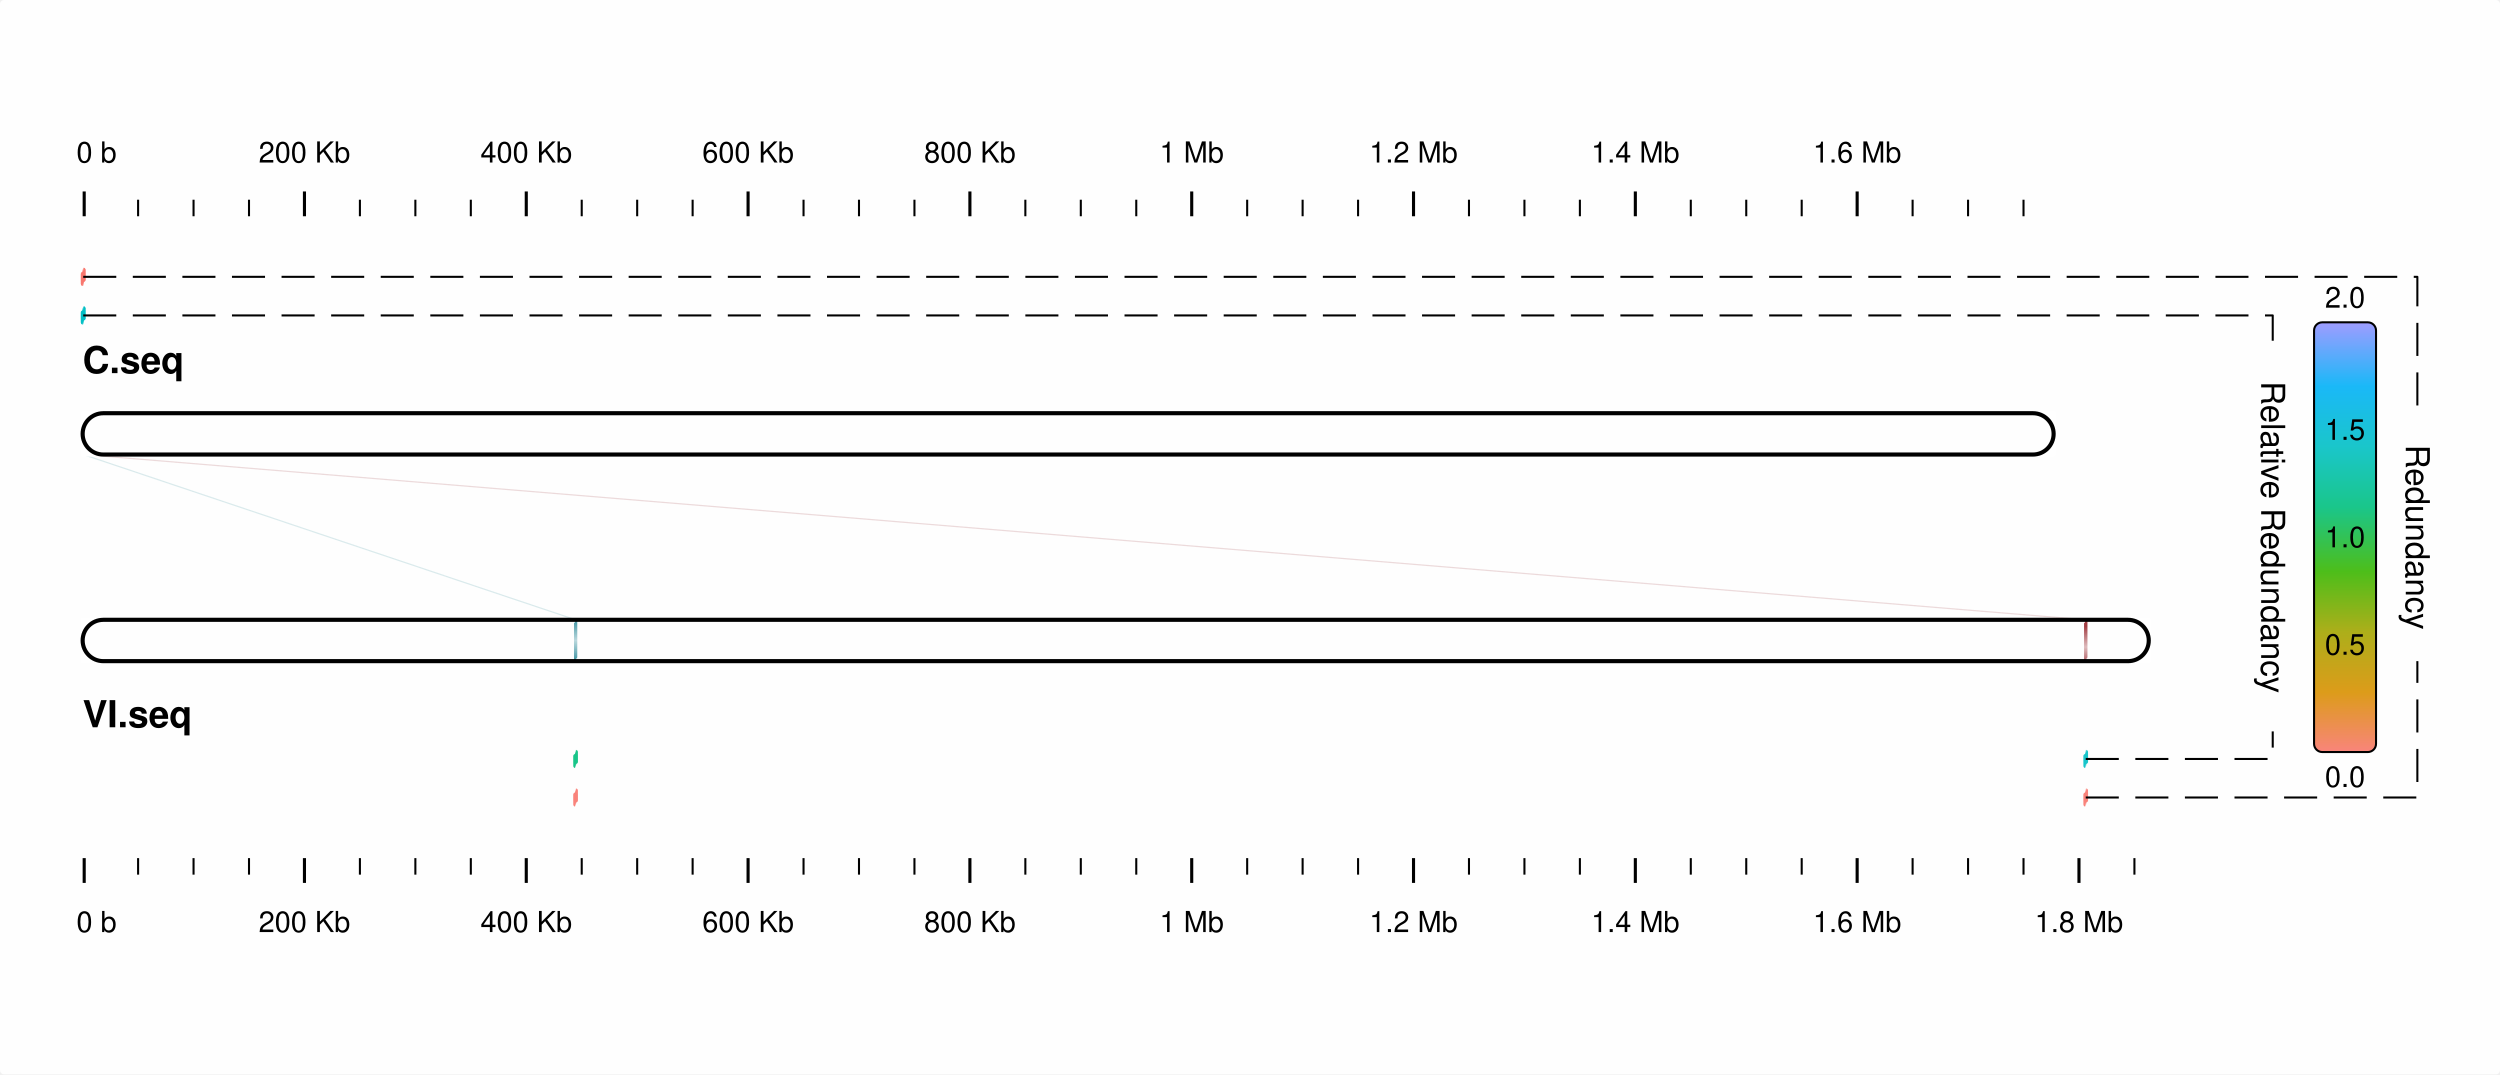
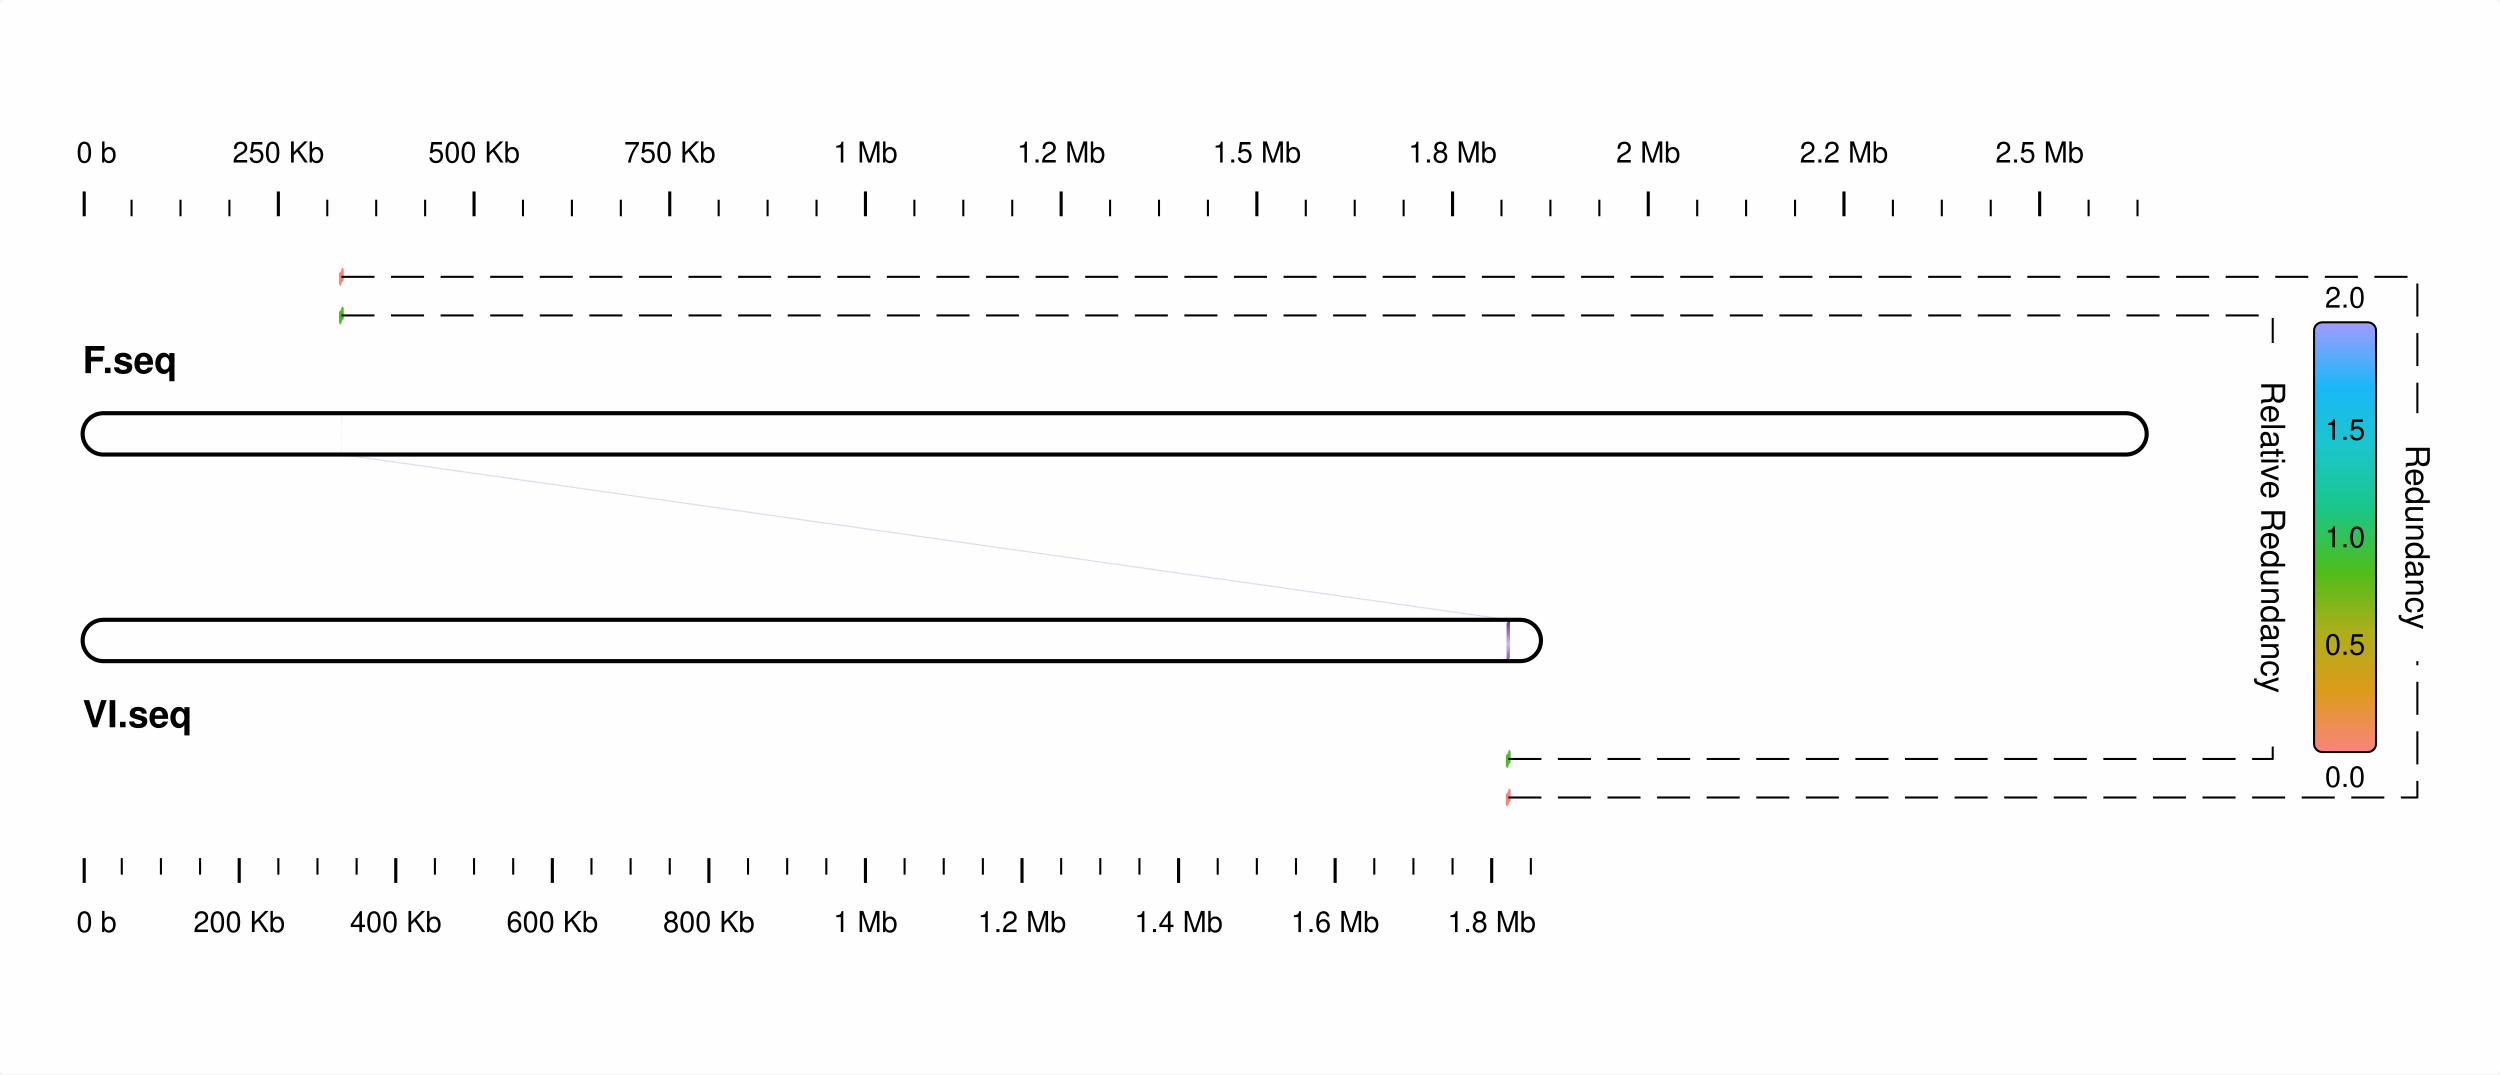
- <svg xmlns="http://www.w3.org/2000/svg" viewBox="0 0 605.009 260">
-   <rect x="0" y="0" width="605.009" height="260" rx="1" ry="1" fill="white" fill-opacity="0.9" stroke="white" stroke-width="0" stroke-opacity="1" />
+ <svg xmlns="http://www.w3.org/2000/svg" viewBox="0 0 605.014 260">
+   <rect x="0" y="0" width="605.014" height="260" rx="1" ry="1" fill="white" fill-opacity="0.9" stroke="white" stroke-width="0" stroke-opacity="1" />
  <text id="18.50000039.333328" x="18.5" y="39.333" dominant-baseline="" baseline-shift="" alignment-baseline="" font-size="7px" font-family="Helvetica,Arial" font-variant="normal" text-anchor="start" text-align="start" line-height="125%%">
0 b</text>
  <line id="20.37500046.33332820.37500052.333328" x1="20.375" y1="46.333" x2="20.375" y2="52.333" stroke-width="0.75" stroke="black" />
-   <line id="33.41993748.33332833.41993752.333328" x1="33.42" y1="48.333" x2="33.42" y2="52.333" stroke-width="0.5" stroke="black" />
-   <line id="46.83987448.33332846.83987452.333328" x1="46.84" y1="48.333" x2="46.84" y2="52.333" stroke-width="0.5" stroke="black" />
-   <line id="60.25981148.33332860.25981152.333328" x1="60.26" y1="48.333" x2="60.26" y2="52.333" stroke-width="0.5" stroke="black" />
-   <line id="73.67974946.33332873.67974952.333328" x1="73.68" y1="46.333" x2="73.68" y2="52.333" stroke-width="0.75" stroke="black" />
-   <text id="73.67974939.333328" x="73.68" y="39.333" dominant-baseline="" baseline-shift="" alignment-baseline="" font-size="7px" font-weight="normal" font-family="Helvetica,Arial" font-variant="normal" text-anchor="middle" text-align="start" line-height="125%%">
- 200 Kb</text>
-   <line id="87.09968648.33332887.09968652.333328" x1="87.1" y1="48.333" x2="87.1" y2="52.333" stroke-width="0.5" stroke="black" />
-   <line id="100.51962348.333328100.51962352.333328" x1="100.52" y1="48.333" x2="100.52" y2="52.333" stroke-width="0.5" stroke="black" />
-   <line id="113.93956048.333328113.93956052.333328" x1="113.94" y1="48.333" x2="113.94" y2="52.333" stroke-width="0.5" stroke="black" />
-   <line id="127.35949746.333328127.35949752.333328" x1="127.359" y1="46.333" x2="127.359" y2="52.333" stroke-width="0.75" stroke="black" />
-   <text id="127.35949739.333328" x="127.359" y="39.333" dominant-baseline="" baseline-shift="" alignment-baseline="" font-size="7px" font-weight="normal" font-family="Helvetica,Arial" font-variant="normal" text-anchor="middle" text-align="start" line-height="125%%">
- 400 Kb</text>
-   <line id="140.77943448.333328140.77943452.333328" x1="140.779" y1="48.333" x2="140.779" y2="52.333" stroke-width="0.5" stroke="black" />
-   <line id="154.19937148.333328154.19937152.333328" x1="154.199" y1="48.333" x2="154.199" y2="52.333" stroke-width="0.5" stroke="black" />
-   <line id="167.61930848.333328167.61930852.333328" x1="167.619" y1="48.333" x2="167.619" y2="52.333" stroke-width="0.5" stroke="black" />
-   <line id="181.03924646.333328181.03924652.333328" x1="181.039" y1="46.333" x2="181.039" y2="52.333" stroke-width="0.75" stroke="black" />
-   <text id="181.03924639.333328" x="181.039" y="39.333" dominant-baseline="" baseline-shift="" alignment-baseline="" font-size="7px" font-weight="normal" font-family="Helvetica,Arial" font-variant="normal" text-anchor="middle" text-align="start" line-height="125%%">
- 600 Kb</text>
-   <line id="194.45918348.333328194.45918352.333328" x1="194.459" y1="48.333" x2="194.459" y2="52.333" stroke-width="0.5" stroke="black" />
-   <line id="207.87912048.333328207.87912052.333328" x1="207.879" y1="48.333" x2="207.879" y2="52.333" stroke-width="0.5" stroke="black" />
-   <line id="221.29905748.333328221.29905752.333328" x1="221.299" y1="48.333" x2="221.299" y2="52.333" stroke-width="0.5" stroke="black" />
-   <line id="234.71899446.333328234.71899452.333328" x1="234.719" y1="46.333" x2="234.719" y2="52.333" stroke-width="0.75" stroke="black" />
-   <text id="234.71899439.333328" x="234.719" y="39.333" dominant-baseline="" baseline-shift="" alignment-baseline="" font-size="7px" font-weight="normal" font-family="Helvetica,Arial" font-variant="normal" text-anchor="middle" text-align="start" line-height="125%%">
- 800 Kb</text>
-   <line id="248.13891648.333328248.13891652.333328" x1="248.139" y1="48.333" x2="248.139" y2="52.333" stroke-width="0.5" stroke="black" />
-   <line id="261.55886848.333328261.55886852.333328" x1="261.559" y1="48.333" x2="261.559" y2="52.333" stroke-width="0.5" stroke="black" />
-   <line id="274.97879048.333328274.97879052.333328" x1="274.979" y1="48.333" x2="274.979" y2="52.333" stroke-width="0.5" stroke="black" />
-   <line id="288.39874346.333328288.39874352.333328" x1="288.399" y1="46.333" x2="288.399" y2="52.333" stroke-width="0.75" stroke="black" />
-   <text id="288.39874339.333328" x="288.399" y="39.333" dominant-baseline="" baseline-shift="" alignment-baseline="" font-size="7px" font-weight="normal" font-family="Helvetica,Arial" font-variant="normal" text-anchor="middle" text-align="start" line-height="125%%">
+   <line id="31.84026148.33332831.84026152.333328" x1="31.84" y1="48.333" x2="31.84" y2="52.333" stroke-width="0.5" stroke="black" />
+   <line id="43.68052348.33332843.68052352.333328" x1="43.681" y1="48.333" x2="43.681" y2="52.333" stroke-width="0.5" stroke="black" />
+   <line id="55.52078248.33332855.52078252.333328" x1="55.521" y1="48.333" x2="55.521" y2="52.333" stroke-width="0.5" stroke="black" />
+   <line id="67.36104646.33332867.36104652.333328" x1="67.361" y1="46.333" x2="67.361" y2="52.333" stroke-width="0.75" stroke="black" />
+   <text id="67.36104639.333328" x="67.361" y="39.333" dominant-baseline="" baseline-shift="" alignment-baseline="" font-size="7px" font-weight="normal" font-family="Helvetica,Arial" font-variant="normal" text-anchor="middle" text-align="start" line-height="125%%">
+ 250 Kb</text>
+   <line id="79.20130248.33332879.20130252.333328" x1="79.201" y1="48.333" x2="79.201" y2="52.333" stroke-width="0.5" stroke="black" />
+   <line id="91.04156548.33332891.04156552.333328" x1="91.042" y1="48.333" x2="91.042" y2="52.333" stroke-width="0.5" stroke="black" />
+   <line id="102.88182848.333328102.88182852.333328" x1="102.882" y1="48.333" x2="102.882" y2="52.333" stroke-width="0.5" stroke="black" />
+   <line id="114.72208446.333328114.72208452.333328" x1="114.722" y1="46.333" x2="114.722" y2="52.333" stroke-width="0.75" stroke="black" />
+   <text id="114.72208439.333328" x="114.722" y="39.333" dominant-baseline="" baseline-shift="" alignment-baseline="" font-size="7px" font-weight="normal" font-family="Helvetica,Arial" font-variant="normal" text-anchor="middle" text-align="start" line-height="125%%">
+ 500 Kb</text>
+   <line id="126.56234748.333328126.56234752.333328" x1="126.562" y1="48.333" x2="126.562" y2="52.333" stroke-width="0.5" stroke="black" />
+   <line id="138.40260348.333328138.40260352.333328" x1="138.403" y1="48.333" x2="138.403" y2="52.333" stroke-width="0.5" stroke="black" />
+   <line id="150.24287448.333328150.24287452.333328" x1="150.243" y1="48.333" x2="150.243" y2="52.333" stroke-width="0.5" stroke="black" />
+   <line id="162.08313046.333328162.08313052.333328" x1="162.083" y1="46.333" x2="162.083" y2="52.333" stroke-width="0.75" stroke="black" />
+   <text id="162.08313039.333328" x="162.083" y="39.333" dominant-baseline="" baseline-shift="" alignment-baseline="" font-size="7px" font-weight="normal" font-family="Helvetica,Arial" font-variant="normal" text-anchor="middle" text-align="start" line-height="125%%">
+ 750 Kb</text>
+   <line id="173.92338648.333328173.92338652.333328" x1="173.923" y1="48.333" x2="173.923" y2="52.333" stroke-width="0.5" stroke="black" />
+   <line id="185.76365748.333328185.76365752.333328" x1="185.764" y1="48.333" x2="185.764" y2="52.333" stroke-width="0.5" stroke="black" />
+   <line id="197.60391248.333328197.60391252.333328" x1="197.604" y1="48.333" x2="197.604" y2="52.333" stroke-width="0.5" stroke="black" />
+   <line id="209.44416846.333328209.44416852.333328" x1="209.444" y1="46.333" x2="209.444" y2="52.333" stroke-width="0.75" stroke="black" />
+   <text id="209.44416839.333328" x="209.444" y="39.333" dominant-baseline="" baseline-shift="" alignment-baseline="" font-size="7px" font-weight="normal" font-family="Helvetica,Arial" font-variant="normal" text-anchor="middle" text-align="start" line-height="125%%">
1 Mb</text>
-   <line id="301.81866548.333328301.81866552.333328" x1="301.819" y1="48.333" x2="301.819" y2="52.333" stroke-width="0.5" stroke="black" />
-   <line id="315.23861748.333328315.23861752.333328" x1="315.239" y1="48.333" x2="315.239" y2="52.333" stroke-width="0.5" stroke="black" />
-   <line id="328.65853948.333328328.65853952.333328" x1="328.659" y1="48.333" x2="328.659" y2="52.333" stroke-width="0.5" stroke="black" />
-   <line id="342.07849146.333328342.07849152.333328" x1="342.078" y1="46.333" x2="342.078" y2="52.333" stroke-width="0.75" stroke="black" />
-   <text id="342.07849139.333328" x="342.078" y="39.333" dominant-baseline="" baseline-shift="" alignment-baseline="" font-size="7px" font-weight="normal" font-family="Helvetica,Arial" font-variant="normal" text-anchor="middle" text-align="start" line-height="125%%">
+   <line id="221.28443948.333328221.28443952.333328" x1="221.284" y1="48.333" x2="221.284" y2="52.333" stroke-width="0.5" stroke="black" />
+   <line id="233.12469548.333328233.12469552.333328" x1="233.125" y1="48.333" x2="233.125" y2="52.333" stroke-width="0.5" stroke="black" />
+   <line id="244.96495148.333328244.96495152.333328" x1="244.965" y1="48.333" x2="244.965" y2="52.333" stroke-width="0.5" stroke="black" />
+   <line id="256.80520646.333328256.80520652.333328" x1="256.805" y1="46.333" x2="256.805" y2="52.333" stroke-width="0.75" stroke="black" />
+   <text id="256.80520639.333328" x="256.805" y="39.333" dominant-baseline="" baseline-shift="" alignment-baseline="" font-size="7px" font-weight="normal" font-family="Helvetica,Arial" font-variant="normal" text-anchor="middle" text-align="start" line-height="125%%">
1.2 Mb</text>
-   <line id="355.49841348.333328355.49841352.333328" x1="355.498" y1="48.333" x2="355.498" y2="52.333" stroke-width="0.5" stroke="black" />
-   <line id="368.91836548.333328368.91836552.333328" x1="368.918" y1="48.333" x2="368.918" y2="52.333" stroke-width="0.5" stroke="black" />
-   <line id="382.33828748.333328382.33828752.333328" x1="382.338" y1="48.333" x2="382.338" y2="52.333" stroke-width="0.5" stroke="black" />
-   <line id="395.75824046.333328395.75824052.333328" x1="395.758" y1="46.333" x2="395.758" y2="52.333" stroke-width="0.75" stroke="black" />
-   <text id="395.75824039.333328" x="395.758" y="39.333" dominant-baseline="" baseline-shift="" alignment-baseline="" font-size="7px" font-weight="normal" font-family="Helvetica,Arial" font-variant="normal" text-anchor="middle" text-align="start" line-height="125%%">
- 1.4 Mb</text>
-   <line id="409.17816248.333328409.17816252.333328" x1="409.178" y1="48.333" x2="409.178" y2="52.333" stroke-width="0.5" stroke="black" />
-   <line id="422.59811448.333328422.59811452.333328" x1="422.598" y1="48.333" x2="422.598" y2="52.333" stroke-width="0.5" stroke="black" />
-   <line id="436.01803648.333328436.01803652.333328" x1="436.018" y1="48.333" x2="436.018" y2="52.333" stroke-width="0.5" stroke="black" />
-   <line id="449.43798846.333328449.43798852.333328" x1="449.438" y1="46.333" x2="449.438" y2="52.333" stroke-width="0.75" stroke="black" />
-   <text id="449.43798839.333328" x="449.438" y="39.333" dominant-baseline="" baseline-shift="" alignment-baseline="" font-size="7px" font-weight="normal" font-family="Helvetica,Arial" font-variant="normal" text-anchor="middle" text-align="start" line-height="125%%">
- 1.6 Mb</text>
-   <line id="462.85791048.333328462.85791052.333328" x1="462.858" y1="48.333" x2="462.858" y2="52.333" stroke-width="0.5" stroke="black" />
-   <line id="476.27783248.333328476.27783252.333328" x1="476.278" y1="48.333" x2="476.278" y2="52.333" stroke-width="0.5" stroke="black" />
-   <line id="489.69778448.333328489.69778452.333328" x1="489.698" y1="48.333" x2="489.698" y2="52.333" stroke-width="0.5" stroke="black" />
+   <line id="268.64547748.333328268.64547752.333328" x1="268.645" y1="48.333" x2="268.645" y2="52.333" stroke-width="0.5" stroke="black" />
+   <line id="280.48574848.333328280.48574852.333328" x1="280.486" y1="48.333" x2="280.486" y2="52.333" stroke-width="0.5" stroke="black" />
+   <line id="292.32598948.333328292.32598952.333328" x1="292.326" y1="48.333" x2="292.326" y2="52.333" stroke-width="0.5" stroke="black" />
+   <line id="304.16626046.333328304.16626052.333328" x1="304.166" y1="46.333" x2="304.166" y2="52.333" stroke-width="0.75" stroke="black" />
+   <text id="304.16626039.333328" x="304.166" y="39.333" dominant-baseline="" baseline-shift="" alignment-baseline="" font-size="7px" font-weight="normal" font-family="Helvetica,Arial" font-variant="normal" text-anchor="middle" text-align="start" line-height="125%%">
+ 1.5 Mb</text>
+   <line id="316.00653148.333328316.00653152.333328" x1="316.007" y1="48.333" x2="316.007" y2="52.333" stroke-width="0.5" stroke="black" />
+   <line id="327.84677148.333328327.84677152.333328" x1="327.847" y1="48.333" x2="327.847" y2="52.333" stroke-width="0.5" stroke="black" />
+   <line id="339.68704248.333328339.68704252.333328" x1="339.687" y1="48.333" x2="339.687" y2="52.333" stroke-width="0.5" stroke="black" />
+   <line id="351.52731346.333328351.52731352.333328" x1="351.527" y1="46.333" x2="351.527" y2="52.333" stroke-width="0.75" stroke="black" />
+   <text id="351.52731339.333328" x="351.527" y="39.333" dominant-baseline="" baseline-shift="" alignment-baseline="" font-size="7px" font-weight="normal" font-family="Helvetica,Arial" font-variant="normal" text-anchor="middle" text-align="start" line-height="125%%">
+ 1.8 Mb</text>
+   <line id="363.36755448.333328363.36755452.333328" x1="363.368" y1="48.333" x2="363.368" y2="52.333" stroke-width="0.5" stroke="black" />
+   <line id="375.20782548.333328375.20782552.333328" x1="375.208" y1="48.333" x2="375.208" y2="52.333" stroke-width="0.5" stroke="black" />
+   <line id="387.04809648.333328387.04809652.333328" x1="387.048" y1="48.333" x2="387.048" y2="52.333" stroke-width="0.5" stroke="black" />
+   <line id="398.88833646.333328398.88833652.333328" x1="398.888" y1="46.333" x2="398.888" y2="52.333" stroke-width="0.75" stroke="black" />
+   <text id="398.88833639.333328" x="398.888" y="39.333" dominant-baseline="" baseline-shift="" alignment-baseline="" font-size="7px" font-weight="normal" font-family="Helvetica,Arial" font-variant="normal" text-anchor="middle" text-align="start" line-height="125%%">
+ 2 Mb</text>
+   <line id="410.72860748.333328410.72860752.333328" x1="410.729" y1="48.333" x2="410.729" y2="52.333" stroke-width="0.5" stroke="black" />
+   <line id="422.56887848.333328422.56887852.333328" x1="422.569" y1="48.333" x2="422.569" y2="52.333" stroke-width="0.5" stroke="black" />
+   <line id="434.40911948.333328434.40911952.333328" x1="434.409" y1="48.333" x2="434.409" y2="52.333" stroke-width="0.5" stroke="black" />
+   <line id="446.24939046.333328446.24939052.333328" x1="446.249" y1="46.333" x2="446.249" y2="52.333" stroke-width="0.75" stroke="black" />
+   <text id="446.24939039.333328" x="446.249" y="39.333" dominant-baseline="" baseline-shift="" alignment-baseline="" font-size="7px" font-weight="normal" font-family="Helvetica,Arial" font-variant="normal" text-anchor="middle" text-align="start" line-height="125%%">
+ 2.2 Mb</text>
+   <line id="458.08963048.333328458.08963052.333328" x1="458.09" y1="48.333" x2="458.09" y2="52.333" stroke-width="0.5" stroke="black" />
+   <line id="469.92990148.333328469.92990152.333328" x1="469.93" y1="48.333" x2="469.93" y2="52.333" stroke-width="0.5" stroke="black" />
+   <line id="481.77017248.333328481.77017252.333328" x1="481.77" y1="48.333" x2="481.77" y2="52.333" stroke-width="0.5" stroke="black" />
+   <line id="493.61041346.333328493.61041352.333328" x1="493.61" y1="46.333" x2="493.61" y2="52.333" stroke-width="0.75" stroke="black" />
+   <text id="493.61041339.333328" x="493.61" y="39.333" dominant-baseline="" baseline-shift="" alignment-baseline="" font-size="7px" font-weight="normal" font-family="Helvetica,Arial" font-variant="normal" text-anchor="middle" text-align="start" line-height="125%%">
+ 2.5 Mb</text>
+   <line id="505.45068448.333328505.45068452.333328" x1="505.451" y1="48.333" x2="505.451" y2="52.333" stroke-width="0.5" stroke="black" />
+   <line id="517.29095548.333328517.29095552.333328" x1="517.291" y1="48.333" x2="517.291" y2="52.333" stroke-width="0.5" stroke="black" />
  <text id="18.500000225.566666" x="18.5" y="225.567" dominant-baseline="" baseline-shift="" alignment-baseline="" font-size="7px" font-family="Helvetica,Arial" font-variant="normal" text-anchor="start" text-align="start" line-height="125%%">
0 b</text>
  <line id="20.375000213.66667220.375000207.666672" x1="20.375" y1="213.667" x2="20.375" y2="207.667" stroke-width="0.75" stroke="black" />
-   <line id="33.419937211.66667233.419937207.666672" x1="33.42" y1="211.667" x2="33.42" y2="207.667" stroke-width="0.5" stroke="black" />
-   <line id="46.839874211.66667246.839874207.666672" x1="46.84" y1="211.667" x2="46.84" y2="207.667" stroke-width="0.5" stroke="black" />
-   <line id="60.259811211.66667260.259811207.666672" x1="60.26" y1="211.667" x2="60.26" y2="207.667" stroke-width="0.5" stroke="black" />
-   <line id="73.679749213.66667273.679749207.666672" x1="73.68" y1="213.667" x2="73.68" y2="207.667" stroke-width="0.75" stroke="black" />
-   <text id="73.679749225.566666" x="73.68" y="225.567" dominant-baseline="" baseline-shift="" alignment-baseline="" font-size="7px" font-weight="normal" font-family="Helvetica,Arial" font-variant="normal" text-anchor="middle" text-align="start" line-height="125%%">
+   <line id="29.472208211.66667229.472208207.666672" x1="29.472" y1="211.667" x2="29.472" y2="207.667" stroke-width="0.5" stroke="black" />
+   <line id="38.944416211.66667238.944416207.666672" x1="38.944" y1="211.667" x2="38.944" y2="207.667" stroke-width="0.5" stroke="black" />
+   <line id="48.416626211.66667248.416626207.666672" x1="48.417" y1="211.667" x2="48.417" y2="207.667" stroke-width="0.5" stroke="black" />
+   <line id="57.888836213.66667257.888836207.666672" x1="57.889" y1="213.667" x2="57.889" y2="207.667" stroke-width="0.75" stroke="black" />
+   <text id="57.888836225.566666" x="57.889" y="225.567" dominant-baseline="" baseline-shift="" alignment-baseline="" font-size="7px" font-weight="normal" font-family="Helvetica,Arial" font-variant="normal" text-anchor="middle" text-align="start" line-height="125%%">
200 Kb</text>
-   <line id="87.099686211.66667287.099686207.666672" x1="87.1" y1="211.667" x2="87.1" y2="207.667" stroke-width="0.5" stroke="black" />
-   <line id="100.519623211.666672100.519623207.666672" x1="100.52" y1="211.667" x2="100.52" y2="207.667" stroke-width="0.5" stroke="black" />
-   <line id="113.939560211.666672113.939560207.666672" x1="113.94" y1="211.667" x2="113.94" y2="207.667" stroke-width="0.5" stroke="black" />
-   <line id="127.359497213.666672127.359497207.666672" x1="127.359" y1="213.667" x2="127.359" y2="207.667" stroke-width="0.75" stroke="black" />
-   <text id="127.359497225.566666" x="127.359" y="225.567" dominant-baseline="" baseline-shift="" alignment-baseline="" font-size="7px" font-weight="normal" font-family="Helvetica,Arial" font-variant="normal" text-anchor="middle" text-align="start" line-height="125%%">
+   <line id="67.361046211.66667267.361046207.666672" x1="67.361" y1="211.667" x2="67.361" y2="207.667" stroke-width="0.5" stroke="black" />
+   <line id="76.833252211.66667276.833252207.666672" x1="76.833" y1="211.667" x2="76.833" y2="207.667" stroke-width="0.5" stroke="black" />
+   <line id="86.305458211.66667286.305458207.666672" x1="86.305" y1="211.667" x2="86.305" y2="207.667" stroke-width="0.5" stroke="black" />
+   <line id="95.777672213.66667295.777672207.666672" x1="95.778" y1="213.667" x2="95.778" y2="207.667" stroke-width="0.75" stroke="black" />
+   <text id="95.777672225.566666" x="95.778" y="225.567" dominant-baseline="" baseline-shift="" alignment-baseline="" font-size="7px" font-weight="normal" font-family="Helvetica,Arial" font-variant="normal" text-anchor="middle" text-align="start" line-height="125%%">
400 Kb</text>
-   <line id="140.779434211.666672140.779434207.666672" x1="140.779" y1="211.667" x2="140.779" y2="207.667" stroke-width="0.5" stroke="black" />
-   <line id="154.199371211.666672154.199371207.666672" x1="154.199" y1="211.667" x2="154.199" y2="207.667" stroke-width="0.5" stroke="black" />
-   <line id="167.619308211.666672167.619308207.666672" x1="167.619" y1="211.667" x2="167.619" y2="207.667" stroke-width="0.5" stroke="black" />
-   <line id="181.039246213.666672181.039246207.666672" x1="181.039" y1="213.667" x2="181.039" y2="207.667" stroke-width="0.75" stroke="black" />
-   <text id="181.039246225.566666" x="181.039" y="225.567" dominant-baseline="" baseline-shift="" alignment-baseline="" font-size="7px" font-weight="normal" font-family="Helvetica,Arial" font-variant="normal" text-anchor="middle" text-align="start" line-height="125%%">
+   <line id="105.249878211.666672105.249878207.666672" x1="105.25" y1="211.667" x2="105.25" y2="207.667" stroke-width="0.5" stroke="black" />
+   <line id="114.722084211.666672114.722084207.666672" x1="114.722" y1="211.667" x2="114.722" y2="207.667" stroke-width="0.5" stroke="black" />
+   <line id="124.194290211.666672124.194290207.666672" x1="124.194" y1="211.667" x2="124.194" y2="207.667" stroke-width="0.5" stroke="black" />
+   <line id="133.666504213.666672133.666504207.666672" x1="133.667" y1="213.667" x2="133.667" y2="207.667" stroke-width="0.75" stroke="black" />
+   <text id="133.666504225.566666" x="133.667" y="225.567" dominant-baseline="" baseline-shift="" alignment-baseline="" font-size="7px" font-weight="normal" font-family="Helvetica,Arial" font-variant="normal" text-anchor="middle" text-align="start" line-height="125%%">
600 Kb</text>
-   <line id="194.459183211.666672194.459183207.666672" x1="194.459" y1="211.667" x2="194.459" y2="207.667" stroke-width="0.5" stroke="black" />
-   <line id="207.879120211.666672207.879120207.666672" x1="207.879" y1="211.667" x2="207.879" y2="207.667" stroke-width="0.5" stroke="black" />
-   <line id="221.299057211.666672221.299057207.666672" x1="221.299" y1="211.667" x2="221.299" y2="207.667" stroke-width="0.5" stroke="black" />
-   <line id="234.718994213.666672234.718994207.666672" x1="234.719" y1="213.667" x2="234.719" y2="207.667" stroke-width="0.75" stroke="black" />
-   <text id="234.718994225.566666" x="234.719" y="225.567" dominant-baseline="" baseline-shift="" alignment-baseline="" font-size="7px" font-weight="normal" font-family="Helvetica,Arial" font-variant="normal" text-anchor="middle" text-align="start" line-height="125%%">
+   <line id="143.138718211.666672143.138718207.666672" x1="143.139" y1="211.667" x2="143.139" y2="207.667" stroke-width="0.5" stroke="black" />
+   <line id="152.610916211.666672152.610916207.666672" x1="152.611" y1="211.667" x2="152.611" y2="207.667" stroke-width="0.5" stroke="black" />
+   <line id="162.083130211.666672162.083130207.666672" x1="162.083" y1="211.667" x2="162.083" y2="207.667" stroke-width="0.5" stroke="black" />
+   <line id="171.555344213.666672171.555344207.666672" x1="171.555" y1="213.667" x2="171.555" y2="207.667" stroke-width="0.75" stroke="black" />
+   <text id="171.555344225.566666" x="171.555" y="225.567" dominant-baseline="" baseline-shift="" alignment-baseline="" font-size="7px" font-weight="normal" font-family="Helvetica,Arial" font-variant="normal" text-anchor="middle" text-align="start" line-height="125%%">
800 Kb</text>
-   <line id="248.138916211.666672248.138916207.666672" x1="248.139" y1="211.667" x2="248.139" y2="207.667" stroke-width="0.5" stroke="black" />
-   <line id="261.558868211.666672261.558868207.666672" x1="261.559" y1="211.667" x2="261.559" y2="207.667" stroke-width="0.5" stroke="black" />
-   <line id="274.978790211.666672274.978790207.666672" x1="274.979" y1="211.667" x2="274.979" y2="207.667" stroke-width="0.5" stroke="black" />
-   <line id="288.398743213.666672288.398743207.666672" x1="288.399" y1="213.667" x2="288.399" y2="207.667" stroke-width="0.75" stroke="black" />
-   <text id="288.398743225.566666" x="288.399" y="225.567" dominant-baseline="" baseline-shift="" alignment-baseline="" font-size="7px" font-weight="normal" font-family="Helvetica,Arial" font-variant="normal" text-anchor="middle" text-align="start" line-height="125%%">
+   <line id="181.027542211.666672181.027542207.666672" x1="181.028" y1="211.667" x2="181.028" y2="207.667" stroke-width="0.5" stroke="black" />
+   <line id="190.499756211.666672190.499756207.666672" x1="190.5" y1="211.667" x2="190.5" y2="207.667" stroke-width="0.5" stroke="black" />
+   <line id="199.971970211.666672199.971970207.666672" x1="199.972" y1="211.667" x2="199.972" y2="207.667" stroke-width="0.5" stroke="black" />
+   <line id="209.444168213.666672209.444168207.666672" x1="209.444" y1="213.667" x2="209.444" y2="207.667" stroke-width="0.75" stroke="black" />
+   <text id="209.444168225.566666" x="209.444" y="225.567" dominant-baseline="" baseline-shift="" alignment-baseline="" font-size="7px" font-weight="normal" font-family="Helvetica,Arial" font-variant="normal" text-anchor="middle" text-align="start" line-height="125%%">
1 Mb</text>
-   <line id="301.818665211.666672301.818665207.666672" x1="301.819" y1="211.667" x2="301.819" y2="207.667" stroke-width="0.5" stroke="black" />
-   <line id="315.238617211.666672315.238617207.666672" x1="315.239" y1="211.667" x2="315.239" y2="207.667" stroke-width="0.5" stroke="black" />
-   <line id="328.658539211.666672328.658539207.666672" x1="328.659" y1="211.667" x2="328.659" y2="207.667" stroke-width="0.5" stroke="black" />
-   <line id="342.078491213.666672342.078491207.666672" x1="342.078" y1="213.667" x2="342.078" y2="207.667" stroke-width="0.75" stroke="black" />
-   <text id="342.078491225.566666" x="342.078" y="225.567" dominant-baseline="" baseline-shift="" alignment-baseline="" font-size="7px" font-weight="normal" font-family="Helvetica,Arial" font-variant="normal" text-anchor="middle" text-align="start" line-height="125%%">
+   <line id="218.916382211.666672218.916382207.666672" x1="218.916" y1="211.667" x2="218.916" y2="207.667" stroke-width="0.5" stroke="black" />
+   <line id="228.388580211.666672228.388580207.666672" x1="228.389" y1="211.667" x2="228.389" y2="207.667" stroke-width="0.5" stroke="black" />
+   <line id="237.860794211.666672237.860794207.666672" x1="237.861" y1="211.667" x2="237.861" y2="207.667" stroke-width="0.5" stroke="black" />
+   <line id="247.333008213.666672247.333008207.666672" x1="247.333" y1="213.667" x2="247.333" y2="207.667" stroke-width="0.75" stroke="black" />
+   <text id="247.333008225.566666" x="247.333" y="225.567" dominant-baseline="" baseline-shift="" alignment-baseline="" font-size="7px" font-weight="normal" font-family="Helvetica,Arial" font-variant="normal" text-anchor="middle" text-align="start" line-height="125%%">
1.2 Mb</text>
-   <line id="355.498413211.666672355.498413207.666672" x1="355.498" y1="211.667" x2="355.498" y2="207.667" stroke-width="0.5" stroke="black" />
-   <line id="368.918365211.666672368.918365207.666672" x1="368.918" y1="211.667" x2="368.918" y2="207.667" stroke-width="0.5" stroke="black" />
-   <line id="382.338287211.666672382.338287207.666672" x1="382.338" y1="211.667" x2="382.338" y2="207.667" stroke-width="0.5" stroke="black" />
-   <line id="395.758240213.666672395.758240207.666672" x1="395.758" y1="213.667" x2="395.758" y2="207.667" stroke-width="0.75" stroke="black" />
-   <text id="395.758240225.566666" x="395.758" y="225.567" dominant-baseline="" baseline-shift="" alignment-baseline="" font-size="7px" font-weight="normal" font-family="Helvetica,Arial" font-variant="normal" text-anchor="middle" text-align="start" line-height="125%%">
+   <line id="256.805206211.666672256.805206207.666672" x1="256.805" y1="211.667" x2="256.805" y2="207.667" stroke-width="0.5" stroke="black" />
+   <line id="266.277435211.666672266.277435207.666672" x1="266.277" y1="211.667" x2="266.277" y2="207.667" stroke-width="0.5" stroke="black" />
+   <line id="275.749634211.666672275.749634207.666672" x1="275.75" y1="211.667" x2="275.75" y2="207.667" stroke-width="0.5" stroke="black" />
+   <line id="285.221832213.666672285.221832207.666672" x1="285.222" y1="213.667" x2="285.222" y2="207.667" stroke-width="0.75" stroke="black" />
+   <text id="285.221832225.566666" x="285.222" y="225.567" dominant-baseline="" baseline-shift="" alignment-baseline="" font-size="7px" font-weight="normal" font-family="Helvetica,Arial" font-variant="normal" text-anchor="middle" text-align="start" line-height="125%%">
1.4 Mb</text>
-   <line id="409.178162211.666672409.178162207.666672" x1="409.178" y1="211.667" x2="409.178" y2="207.667" stroke-width="0.5" stroke="black" />
-   <line id="422.598114211.666672422.598114207.666672" x1="422.598" y1="211.667" x2="422.598" y2="207.667" stroke-width="0.5" stroke="black" />
-   <line id="436.018036211.666672436.018036207.666672" x1="436.018" y1="211.667" x2="436.018" y2="207.667" stroke-width="0.5" stroke="black" />
-   <line id="449.437988213.666672449.437988207.666672" x1="449.438" y1="213.667" x2="449.438" y2="207.667" stroke-width="0.75" stroke="black" />
-   <text id="449.437988225.566666" x="449.438" y="225.567" dominant-baseline="" baseline-shift="" alignment-baseline="" font-size="7px" font-weight="normal" font-family="Helvetica,Arial" font-variant="normal" text-anchor="middle" text-align="start" line-height="125%%">
+   <line id="294.694061211.666672294.694061207.666672" x1="294.694" y1="211.667" x2="294.694" y2="207.667" stroke-width="0.5" stroke="black" />
+   <line id="304.166260211.666672304.166260207.666672" x1="304.166" y1="211.667" x2="304.166" y2="207.667" stroke-width="0.5" stroke="black" />
+   <line id="313.638458211.666672313.638458207.666672" x1="313.638" y1="211.667" x2="313.638" y2="207.667" stroke-width="0.5" stroke="black" />
+   <line id="323.110687213.666672323.110687207.666672" x1="323.111" y1="213.667" x2="323.111" y2="207.667" stroke-width="0.75" stroke="black" />
+   <text id="323.110687225.566666" x="323.111" y="225.567" dominant-baseline="" baseline-shift="" alignment-baseline="" font-size="7px" font-weight="normal" font-family="Helvetica,Arial" font-variant="normal" text-anchor="middle" text-align="start" line-height="125%%">
1.6 Mb</text>
-   <line id="462.857910211.666672462.857910207.666672" x1="462.858" y1="211.667" x2="462.858" y2="207.667" stroke-width="0.5" stroke="black" />
-   <line id="476.277832211.666672476.277832207.666672" x1="476.278" y1="211.667" x2="476.278" y2="207.667" stroke-width="0.5" stroke="black" />
-   <line id="489.697784211.666672489.697784207.666672" x1="489.698" y1="211.667" x2="489.698" y2="207.667" stroke-width="0.5" stroke="black" />
-   <line id="503.117706213.666672503.117706207.666672" x1="503.118" y1="213.667" x2="503.118" y2="207.667" stroke-width="0.75" stroke="black" />
-   <text id="503.117706225.566666" x="503.118" y="225.567" dominant-baseline="" baseline-shift="" alignment-baseline="" font-size="7px" font-weight="normal" font-family="Helvetica,Arial" font-variant="normal" text-anchor="middle" text-align="start" line-height="125%%">
+   <line id="332.582886211.666672332.582886207.666672" x1="332.583" y1="211.667" x2="332.583" y2="207.667" stroke-width="0.5" stroke="black" />
+   <line id="342.055084211.666672342.055084207.666672" x1="342.055" y1="211.667" x2="342.055" y2="207.667" stroke-width="0.5" stroke="black" />
+   <line id="351.527313211.666672351.527313207.666672" x1="351.527" y1="211.667" x2="351.527" y2="207.667" stroke-width="0.5" stroke="black" />
+   <line id="360.999512213.666672360.999512207.666672" x1="361" y1="213.667" x2="361" y2="207.667" stroke-width="0.75" stroke="black" />
+   <text id="360.999512225.566666" x="361" y="225.567" dominant-baseline="" baseline-shift="" alignment-baseline="" font-size="7px" font-weight="normal" font-family="Helvetica,Arial" font-variant="normal" text-anchor="middle" text-align="start" line-height="125%%">
1.8 Mb</text>
-   <line id="516.537659211.666672516.537659207.666672" x1="516.538" y1="211.667" x2="516.538" y2="207.667" stroke-width="0.5" stroke="black" />
-   <defs id="">
-     <linearGradient id="grad20.127220110.000000" x1="0%" y1="0%" x2="100%" y2="0%">
-       <stop offset="0%" stop-color="#3B91A0" stop-opacity="1" />
-       <stop offset="50%" stop-color="#BAD8DD" stop-opacity="1" />
-       <stop offset="100%" stop-color="#3B91A0" stop-opacity="1" />
-     </linearGradient>
-   </defs>
-   <rect x="20.127" y="110" width="10" height="0.011" rx="1" ry="1" fill="url(#grad20.127220110.000000)" fill-opacity="0.9" stroke-width="0.75" stroke-opacity="0.9" transform="rotate(-90 20.12722 110)" />
-   <defs id="">
-     <linearGradient id="grad20.127220110.000000NRC" x1="0%" y1="0%" x2="100%" y2="0%">
-       <stop offset="100%" stop-color="#00BFC4" stop-opacity="1" />
-     </linearGradient>
-   </defs>
-   <rect x="52.127" y="110" width="3.333" height="0.011" rx="1" ry="0.5" fill="url(#grad20.127220110.000000NRC)" fill-opacity="0.9" stroke="url(#grad20.127220110.000000NRC)" stroke-width="1.125" stroke-opacity="0.9" transform="rotate(-90 20.12722 110)" />
-   <defs id="">
-     <linearGradient id="grad20.127220110.000000NRCRedun" x1="0%" y1="0%" x2="100%" y2="0%">
+   <line id="370.471710211.666672370.471710207.666672" x1="370.472" y1="211.667" x2="370.472" y2="207.667" stroke-width="0.5" stroke="black" />
+   <defs id="">
+     <linearGradient id="grad82.605804110.000000" x1="0%" y1="0%" x2="100%" y2="0%">
+       <stop offset="0%" stop-color="#713BA0" stop-opacity="1" />
+       <stop offset="50%" stop-color="#CDBADD" stop-opacity="1" />
+       <stop offset="100%" stop-color="#713BA0" stop-opacity="1" />
+     </linearGradient>
+   </defs>
+   <rect x="82.606" y="110" width="10" height="0.019" rx="1" ry="1" fill="url(#grad82.605804110.000000)" fill-opacity="0.9" stroke-width="0.75" stroke-opacity="0.9" transform="rotate(-90 82.6058 110)" />
+   <defs id="">
+     <linearGradient id="grad82.605804110.000000NRC" x1="0%" y1="0%" x2="100%" y2="0%">
+       <stop offset="100%" stop-color="#39B600" stop-opacity="1" />
+     </linearGradient>
+   </defs>
+   <rect x="114.606" y="110" width="3.333" height="0.019" rx="1" ry="0.5" fill="url(#grad82.605804110.000000NRC)" fill-opacity="0.9" stroke="url(#grad82.605804110.000000NRC)" stroke-width="1.125" stroke-opacity="0.9" transform="rotate(-90 82.6058 110)" />
+   <defs id="">
+     <linearGradient id="grad82.605804110.000000NRCRedun" x1="0%" y1="0%" x2="100%" y2="0%">
      <stop offset="100%" stop-color="#F8766D" stop-opacity="1" />
    </linearGradient>
  </defs>
-   <rect x="61.461" y="110" width="3.333" height="0.011" rx="1" ry="0.5" fill="url(#grad20.127220110.000000NRCRedun)" fill-opacity="0.9" stroke="url(#grad20.127220110.000000NRCRedun)" stroke-width="1.125" stroke-opacity="0.9" transform="rotate(-90 20.12722 110)" />
-   <defs id="">
-     <linearGradient id="grad139.284180160.000000" x1="0%" y1="0%" x2="100%" y2="0%">
-       <stop offset="0%" stop-color="#3B91A0" stop-opacity="1" />
-       <stop offset="50%" stop-color="#BAD8DD" stop-opacity="1" />
-       <stop offset="100%" stop-color="#3B91A0" stop-opacity="1" />
-     </linearGradient>
-   </defs>
-   <rect x="139.284" y="160" width="10" height="0.015" rx="1" ry="1" fill="url(#grad139.284180160.000000)" fill-opacity="0.9" stroke="url(#grad139.284180160.000000)" stroke-width="0.75" stroke-opacity="0.9" transform="rotate(-90 139.2842 160)" />
-   <defs id="">
-     <pattern id="Wavy139.284180160.000000" x="139.284" y="160" width="10" height="10" patternUnits="userSpaceOnUse">
-       <path id="" d="m -1.15,8.85 l 6.15,-7.7 l 6.15,7.7 " fill="none" fill-opacity="0.9" stroke="#27616B" stroke-opacity="1" stroke-linejoin="round" stroke-width="2.3" />
+   <rect x="123.939" y="110" width="3.333" height="0.019" rx="1" ry="0.5" fill="url(#grad82.605804110.000000NRCRedun)" fill-opacity="0.9" stroke="url(#grad82.605804110.000000NRCRedun)" stroke-width="1.125" stroke-opacity="0.9" transform="rotate(-90 82.6058 110)" />
+   <defs id="">
+     <linearGradient id="grad365.007019160.000000" x1="0%" y1="0%" x2="100%" y2="0%">
+       <stop offset="0%" stop-color="#713BA0" stop-opacity="1" />
+       <stop offset="50%" stop-color="#CDBADD" stop-opacity="1" />
+       <stop offset="100%" stop-color="#713BA0" stop-opacity="1" />
+     </linearGradient>
+   </defs>
+   <rect x="365.007" y="160" width="10" height="0.015" rx="1" ry="1" fill="url(#grad365.007019160.000000)" fill-opacity="0.9" stroke="url(#grad365.007019160.000000)" stroke-width="0.75" stroke-opacity="0.9" transform="rotate(-90 365.007 160)" />
+   <defs id="">
+     <pattern id="Wavy365.007019160.000000" x="365.007" y="160" width="10" height="10" patternUnits="userSpaceOnUse">
+       <path id="" d="m -1.15,8.85 l 6.15,-7.7 l 6.15,7.7 " fill="none" fill-opacity="0.9" stroke="#4B276B" stroke-opacity="1" stroke-linejoin="round" stroke-width="2.3" />
    </pattern>
  </defs>
-   <rect x="139.284" y="160" width="10" height="0.015" rx="1" ry="1" fill="url(#Wavy139.284180160.000000)" fill-opacity="0.9" stroke="url(#grad139.284180160.000000)" stroke-width="0.75" stroke-opacity="0.9" transform="rotate(-90 139.2842 160)" />
-   <defs id="">
-     <linearGradient id="grad139.284180160.000000NRC" x1="0%" y1="0%" x2="100%" y2="0%">
-       <stop offset="100%" stop-color="#00BF7D" stop-opacity="1" />
-     </linearGradient>
-   </defs>
-   <rect x="113.951" y="160" width="3.333" height="0.015" rx="1" ry="0.5" fill="url(#grad139.284180160.000000NRC)" fill-opacity="0.9" stroke="url(#grad139.284180160.000000NRC)" stroke-width="1.125" stroke-opacity="0.9" transform="rotate(-90 139.2842 160)" />
-   <defs id="">
-     <linearGradient id="grad139.284180160.000000NRCRedun" x1="0%" y1="0%" x2="100%" y2="0%">
+   <rect x="365.007" y="160" width="10" height="0.015" rx="1" ry="1" fill="url(#Wavy365.007019160.000000)" fill-opacity="0.9" stroke="url(#grad365.007019160.000000)" stroke-width="0.75" stroke-opacity="0.9" transform="rotate(-90 365.007 160)" />
+   <defs id="">
+     <linearGradient id="grad365.007019160.000000NRC" x1="0%" y1="0%" x2="100%" y2="0%">
+       <stop offset="100%" stop-color="#39B600" stop-opacity="1" />
+     </linearGradient>
+   </defs>
+   <rect x="339.674" y="160" width="3.333" height="0.015" rx="1" ry="0.5" fill="url(#grad365.007019160.000000NRC)" fill-opacity="0.9" stroke="url(#grad365.007019160.000000NRC)" stroke-width="1.125" stroke-opacity="0.9" transform="rotate(-90 365.007 160)" />
+   <defs id="">
+     <linearGradient id="grad365.007019160.000000NRCRedun" x1="0%" y1="0%" x2="100%" y2="0%">
      <stop offset="100%" stop-color="#F8766D" stop-opacity="1" />
    </linearGradient>
  </defs>
-   <rect x="104.618" y="160" width="3.333" height="0.015" rx="1" ry="0.5" fill="url(#grad139.284180160.000000NRCRedun)" fill-opacity="0.9" stroke="url(#grad139.284180160.000000NRCRedun)" stroke-width="1.125" stroke-opacity="0.9" transform="rotate(-90 139.2842 160)" />
-   <polygon points="20.127,110 20.138,110 139.284,150 139.299,150 " fill="#3B91A0" stroke="#3B91A0" stroke-width="0.3" stroke-opacity="0.18" fill-opacity="0.18" />
-   <defs id="">
-     <linearGradient id="grad20.127220110.000000" x1="0%" y1="0%" x2="100%" y2="0%">
-       <stop offset="0%" stop-color="#A03B41" stop-opacity="1" />
-       <stop offset="50%" stop-color="#DDBABC" stop-opacity="1" />
-       <stop offset="100%" stop-color="#A03B41" stop-opacity="1" />
-     </linearGradient>
-   </defs>
-   <rect x="20.127" y="110" width="10" height="0.011" rx="1" ry="1" fill="url(#grad20.127220110.000000)" fill-opacity="0.9" stroke-width="0.75" stroke-opacity="0.9" transform="rotate(-90 20.12722 110)" />
-   <defs id="">
-     <linearGradient id="grad20.127220110.000000NRC" x1="0%" y1="0%" x2="100%" y2="0%">
-       <stop offset="100%" stop-color="#00BFC4" stop-opacity="1" />
-     </linearGradient>
-   </defs>
-   <rect x="52.127" y="110" width="3.333" height="0.011" rx="1" ry="0.5" fill="url(#grad20.127220110.000000NRC)" fill-opacity="0.9" stroke="url(#grad20.127220110.000000NRC)" stroke-width="1.125" stroke-opacity="0.9" transform="rotate(-90 20.12722 110)" />
-   <defs id="">
-     <linearGradient id="grad20.127220110.000000NRCRedun" x1="0%" y1="0%" x2="100%" y2="0%">
-       <stop offset="100%" stop-color="#F8766D" stop-opacity="1" />
-     </linearGradient>
-   </defs>
-   <rect x="61.461" y="110" width="3.333" height="0.011" rx="1" ry="0.5" fill="url(#grad20.127220110.000000NRCRedun)" fill-opacity="0.9" stroke="url(#grad20.127220110.000000NRCRedun)" stroke-width="1.125" stroke-opacity="0.9" transform="rotate(-90 20.12722 110)" />
-   <defs id="">
-     <linearGradient id="grad504.740997160.000000" x1="0%" y1="0%" x2="100%" y2="0%">
-       <stop offset="0%" stop-color="#A03B41" stop-opacity="1" />
-       <stop offset="50%" stop-color="#DDBABC" stop-opacity="1" />
-       <stop offset="100%" stop-color="#A03B41" stop-opacity="1" />
-     </linearGradient>
-   </defs>
-   <rect x="504.741" y="160" width="10" height="0.016" rx="1" ry="1" fill="url(#grad504.740997160.000000)" fill-opacity="0.9" stroke="url(#grad504.740997160.000000)" stroke-width="0.75" stroke-opacity="0.9" transform="rotate(-90 504.741 160)" />
-   <defs id="">
-     <pattern id="Wavy504.740997160.000000" x="504.741" y="160" width="10" height="10" patternUnits="userSpaceOnUse">
-       <path id="" d="m -1.15,8.85 l 6.15,-7.7 l 6.15,7.7 " fill="none" fill-opacity="0.9" stroke="#6B272B" stroke-opacity="1" stroke-linejoin="round" stroke-width="2.3" />
-     </pattern>
-   </defs>
-   <rect x="504.741" y="160" width="10" height="0.016" rx="1" ry="1" fill="url(#Wavy504.740997160.000000)" fill-opacity="0.9" stroke="url(#grad504.740997160.000000)" stroke-width="0.75" stroke-opacity="0.9" transform="rotate(-90 504.741 160)" />
-   <defs id="">
-     <linearGradient id="grad504.740997160.000000NRC" x1="0%" y1="0%" x2="100%" y2="0%">
-       <stop offset="100%" stop-color="#00BFC4" stop-opacity="1" />
-     </linearGradient>
-   </defs>
-   <rect x="479.408" y="160" width="3.333" height="0.016" rx="1" ry="0.5" fill="url(#grad504.740997160.000000NRC)" fill-opacity="0.9" stroke="url(#grad504.740997160.000000NRC)" stroke-width="1.125" stroke-opacity="0.9" transform="rotate(-90 504.741 160)" />
-   <defs id="">
-     <linearGradient id="grad504.740997160.000000NRCRedun" x1="0%" y1="0%" x2="100%" y2="0%">
-       <stop offset="100%" stop-color="#F8766D" stop-opacity="1" />
-     </linearGradient>
-   </defs>
-   <rect x="470.074" y="160" width="3.333" height="0.016" rx="1" ry="0.5" fill="url(#grad504.740997160.000000NRCRedun)" fill-opacity="0.9" stroke="url(#grad504.740997160.000000NRCRedun)" stroke-width="1.125" stroke-opacity="0.9" transform="rotate(-90 504.741 160)" />
-   <polygon points="20.127,110 20.138,110 504.741,150 504.757,150 " fill="#A03B41" stroke="#A03B41" stroke-width="0.3" stroke-opacity="0.18" fill-opacity="0.18" />
-   <path id="rhs20.000000100.000000" d="M 20,581.985 a 5,5 0 0,0 10,0 v 5 h -10 v -5 z " fill="white" fill-opacity="1" stroke="white" stroke-opacity="1" stroke-linejoin="round" stroke-width="1" transform="rotate(-90 20 110)" />
+   <rect x="330.34" y="160" width="3.333" height="0.015" rx="1" ry="0.5" fill="url(#grad365.007019160.000000NRCRedun)" fill-opacity="0.9" stroke="url(#grad365.007019160.000000NRCRedun)" stroke-width="1.125" stroke-opacity="0.9" transform="rotate(-90 365.007 160)" />
+   <polygon points="82.606,110 82.625,110 365.007,150 365.022,150 " fill="#713BA0" stroke="#713BA0" stroke-width="0.3" stroke-opacity="0.18" fill-opacity="0.18" />
+   <path id="rhs20.000000100.000000" d="M 20,604.514 a 5,5 0 0,0 10,0 v 5 h -10 v -5 z " fill="white" fill-opacity="1" stroke="white" stroke-opacity="1" stroke-linejoin="round" stroke-width="1" transform="rotate(-90 20 110)" />
  <path id="rhs20.000000100.000000" d="M 30,115 a 5,5 0 0,0 -10,0 v -5 h 10 v 5 z " fill="white" fill-opacity="1" stroke="white" stroke-opacity="1" stroke-linejoin="round" stroke-width="1" transform="rotate(-90 20 110)" />
-   <path id="20.000000110.000000" d="M 20,115 v 466.985 a 5,5 0 0,0 10,0 v -466.985 a 5,5 0 0,0 -10,0 z " fill="none" fill-opacity="0.9" stroke="black" stroke-opacity="1" stroke-linejoin="round" stroke-width="1" transform="rotate(-90 20 110)" />
-   <path id="rhs20.000000100.000000" d="M 20,655.009 a 5,5 0 0,0 10,0 v 5 h -10 v -5 z " fill="white" fill-opacity="1" stroke="white" stroke-opacity="1" stroke-linejoin="round" stroke-width="1" transform="rotate(-90 20 160)" />
+   <path id="20.000000110.000000" d="M 20,115 v 489.514 a 5,5 0 0,0 10,0 v -489.514 a 5,5 0 0,0 -10,0 z " fill="none" fill-opacity="0.9" stroke="black" stroke-opacity="1" stroke-linejoin="round" stroke-width="1" transform="rotate(-90 20 110)" />
+   <path id="rhs20.000000100.000000" d="M 20,507.922 a 5,5 0 0,0 10,0 v 5 h -10 v -5 z " fill="white" fill-opacity="1" stroke="white" stroke-opacity="1" stroke-linejoin="round" stroke-width="1" transform="rotate(-90 20 160)" />
  <path id="rhs20.000000100.000000" d="M 30,165 a 5,5 0 0,0 -10,0 v -5 h 10 v 5 z " fill="white" fill-opacity="1" stroke="white" stroke-opacity="1" stroke-linejoin="round" stroke-width="1" transform="rotate(-90 20 160)" />
-   <path id="20.000000160.000000" d="M 20,165 v 490.009 a 5,5 0 0,0 10,0 v -490.009 a 5,5 0 0,0 -10,0 z " fill="none" fill-opacity="0.9" stroke="black" stroke-opacity="1" stroke-linejoin="round" stroke-width="1" transform="rotate(-90 20 160)" />
+   <path id="20.000000160.000000" d="M 20,165 v 342.922 a 5,5 0 0,0 10,0 v -342.922 a 5,5 0 0,0 -10,0 z " fill="none" fill-opacity="0.9" stroke="black" stroke-opacity="1" stroke-linejoin="round" stroke-width="1" transform="rotate(-90 20 160)" />
  <text id="20.00000090.300003" x="20" y="90.3" dominant-baseline="" baseline-shift="" alignment-baseline="" font-size="9px" font-weight="bold" font-family="Helvetica,Arial" font-variant="normal" text-anchor="start" text-align="start" line-height="125%%">
- C.seq</text>
+ F.seq</text>
  <text id="20.000000176.000000" x="20" y="176" dominant-baseline="" baseline-shift="" alignment-baseline="" font-size="9px" font-weight="bold" font-family="Helvetica,Arial" font-variant="normal" text-anchor="start" text-align="start" line-height="125%%">
VI.seq</text>
  <defs id="">
-     <linearGradient id="grad560.00885078.000000" x1="0%" y1="100%" x2="0%" y2="0%">
+     <linearGradient id="grad560.01385578.000000" x1="0%" y1="100%" x2="0%" y2="0%">
      <stop offset="0%" stop-color="#F8766D" stop-opacity="1" />
      <stop offset="14%" stop-color="#D89000" stop-opacity="1" />
      <stop offset="28%" stop-color="#A3A500" stop-opacity="1" />
      <stop offset="42%" stop-color="#39B600" stop-opacity="1" />
      <stop offset="57%" stop-color="#00BF7D" stop-opacity="1" />
      <stop offset="71%" stop-color="#00BFC4" stop-opacity="1" />
      <stop offset="85%" stop-color="#00B0F6" stop-opacity="1" />
      <stop offset="100%" stop-color="#9590FF" stop-opacity="1" />
    </linearGradient>
  </defs>
-   <rect x="560.009" y="78" width="15" height="104" rx="2" ry="2" fill="url(#grad560.00885078.000000)" fill-opacity="0.9" stroke="black" stroke-width="0.5" stroke-opacity="1" />
-   <text id="547.208862130.000000" x="547.209" y="130" dominant-baseline="" baseline-shift="" alignment-baseline="" transform="rotate(90 547.2089 130)" font-size="8px" font-family="Helvetica,Arial" font-variant="normal" text-anchor="middle" text-align="start" line-height="125%%">
+   <rect x="560.014" y="78" width="15" height="104" rx="2" ry="2" fill="url(#grad560.01385578.000000)" fill-opacity="0.9" stroke="black" stroke-width="0.5" stroke-opacity="1" />
+   <text id="547.213867130.000000" x="547.214" y="130" dominant-baseline="" baseline-shift="" alignment-baseline="" transform="rotate(90 547.2139 130)" font-size="8px" font-family="Helvetica,Arial" font-variant="normal" text-anchor="middle" text-align="start" line-height="125%%">
Relative Redundancy</text>
-   <text id="582.208862130.000000" x="582.209" y="130" dominant-baseline="" baseline-shift="" alignment-baseline="" transform="rotate(90 582.2089 130)" font-size="8px" font-family="Helvetica,Arial" font-variant="normal" text-anchor="middle" text-align="start" line-height="125%%">
+   <text id="582.213867130.000000" x="582.214" y="130" dominant-baseline="" baseline-shift="" alignment-baseline="" transform="rotate(90 582.2139 130)" font-size="8px" font-family="Helvetica,Arial" font-variant="normal" text-anchor="middle" text-align="start" line-height="125%%">
Redundancy</text>
-   <text id="567.508850188.000000" x="567.509" y="188" dy="2.45" dominant-baseline="" baseline-shift="" alignment-baseline="" font-size="7px" font-family="Helvetica,Arial" font-variant="normal" text-anchor="middle" text-align="start" line-height="125%%">
+   <text id="567.513855188.000000" x="567.514" y="188" dy="2.45" dominant-baseline="" baseline-shift="" alignment-baseline="" font-size="7px" font-family="Helvetica,Arial" font-variant="normal" text-anchor="middle" text-align="start" line-height="125%%">
0.0</text>
-   <text id="567.50885072.000000" x="567.509" y="72" dy="2.45" dominant-baseline="" baseline-shift="" alignment-baseline="" font-size="7px" font-family="Helvetica,Arial" font-variant="normal" text-anchor="middle" text-align="start" line-height="125%%">
+   <text id="567.51385572.000000" x="567.514" y="72" dy="2.45" dominant-baseline="" baseline-shift="" alignment-baseline="" font-size="7px" font-family="Helvetica,Arial" font-variant="normal" text-anchor="middle" text-align="start" line-height="125%%">
2.0</text>
-   <text id="567.508850156.000000" x="567.509" y="156" dy="2.45" dominant-baseline="" baseline-shift="" alignment-baseline="" font-size="7px" font-family="Helvetica,Arial" font-variant="normal" text-anchor="middle" text-align="start" line-height="125%%">
+   <text id="567.513855156.000000" x="567.514" y="156" dy="2.45" dominant-baseline="" baseline-shift="" alignment-baseline="" font-size="7px" font-family="Helvetica,Arial" font-variant="normal" text-anchor="middle" text-align="start" line-height="125%%">
0.5</text>
-   <text id="567.508850130.000000" x="567.509" y="130" dy="2.45" dominant-baseline="" baseline-shift="" alignment-baseline="" font-size="7px" font-family="Helvetica,Arial" font-variant="normal" text-anchor="middle" text-align="start" line-height="125%%">
+   <text id="567.513855130.000000" x="567.514" y="130" dy="2.45" dominant-baseline="" baseline-shift="" alignment-baseline="" font-size="7px" font-family="Helvetica,Arial" font-variant="normal" text-anchor="middle" text-align="start" line-height="125%%">
1.0</text>
-   <text id="567.508850104.000000" x="567.509" y="104" dy="2.45" dominant-baseline="" baseline-shift="" alignment-baseline="" font-size="7px" font-family="Helvetica,Arial" font-variant="normal" text-anchor="middle" text-align="start" line-height="125%%">
+   <text id="567.513855104.000000" x="567.514" y="104" dy="2.45" dominant-baseline="" baseline-shift="" alignment-baseline="" font-size="7px" font-family="Helvetica,Arial" font-variant="normal" text-anchor="middle" text-align="start" line-height="125%%">
1.5</text>
-   <path id="" d="M 20.138,76.333 H 550.009 V 83 " fill="none" fill-opacity="0.9" stroke="black" stroke-opacity="1" stroke-linejoin="round" stroke-dasharray="8 4" stroke-width="0.5" />
-   <path id="" d="M 504.757,183.667 H 550.009 V 177 " fill="none" fill-opacity="0.9" stroke="black" stroke-opacity="1" stroke-linejoin="round" stroke-dasharray="8 4" stroke-width="0.5" />
-   <path id="" d="M 20.138,67 H 585.009 V 100 " fill="none" fill-opacity="0.9" stroke="black" stroke-opacity="1" stroke-linejoin="round" stroke-dasharray="8 4" stroke-width="0.5" />
-   <path id="" d="M 504.757,193 H 585.009 V 160 " fill="none" fill-opacity="0.9" stroke="black" stroke-opacity="1" stroke-linejoin="round" stroke-dasharray="8 4" stroke-width="0.5" />
+   <path id="" d="M 82.625,76.333 H 550.014 V 83 " fill="none" fill-opacity="0.9" stroke="black" stroke-opacity="1" stroke-linejoin="round" stroke-dasharray="8 4" stroke-width="0.5" />
+   <path id="" d="M 365.022,183.667 H 550.014 V 177 " fill="none" fill-opacity="0.9" stroke="black" stroke-opacity="1" stroke-linejoin="round" stroke-dasharray="8 4" stroke-width="0.5" />
+   <path id="" d="M 82.625,67 H 585.014 V 100 " fill="none" fill-opacity="0.9" stroke="black" stroke-opacity="1" stroke-linejoin="round" stroke-dasharray="8 4" stroke-width="0.5" />
+   <path id="" d="M 365.022,193 H 585.014 V 160 " fill="none" fill-opacity="0.9" stroke="black" stroke-opacity="1" stroke-linejoin="round" stroke-dasharray="8 4" stroke-width="0.5" />
</svg>
